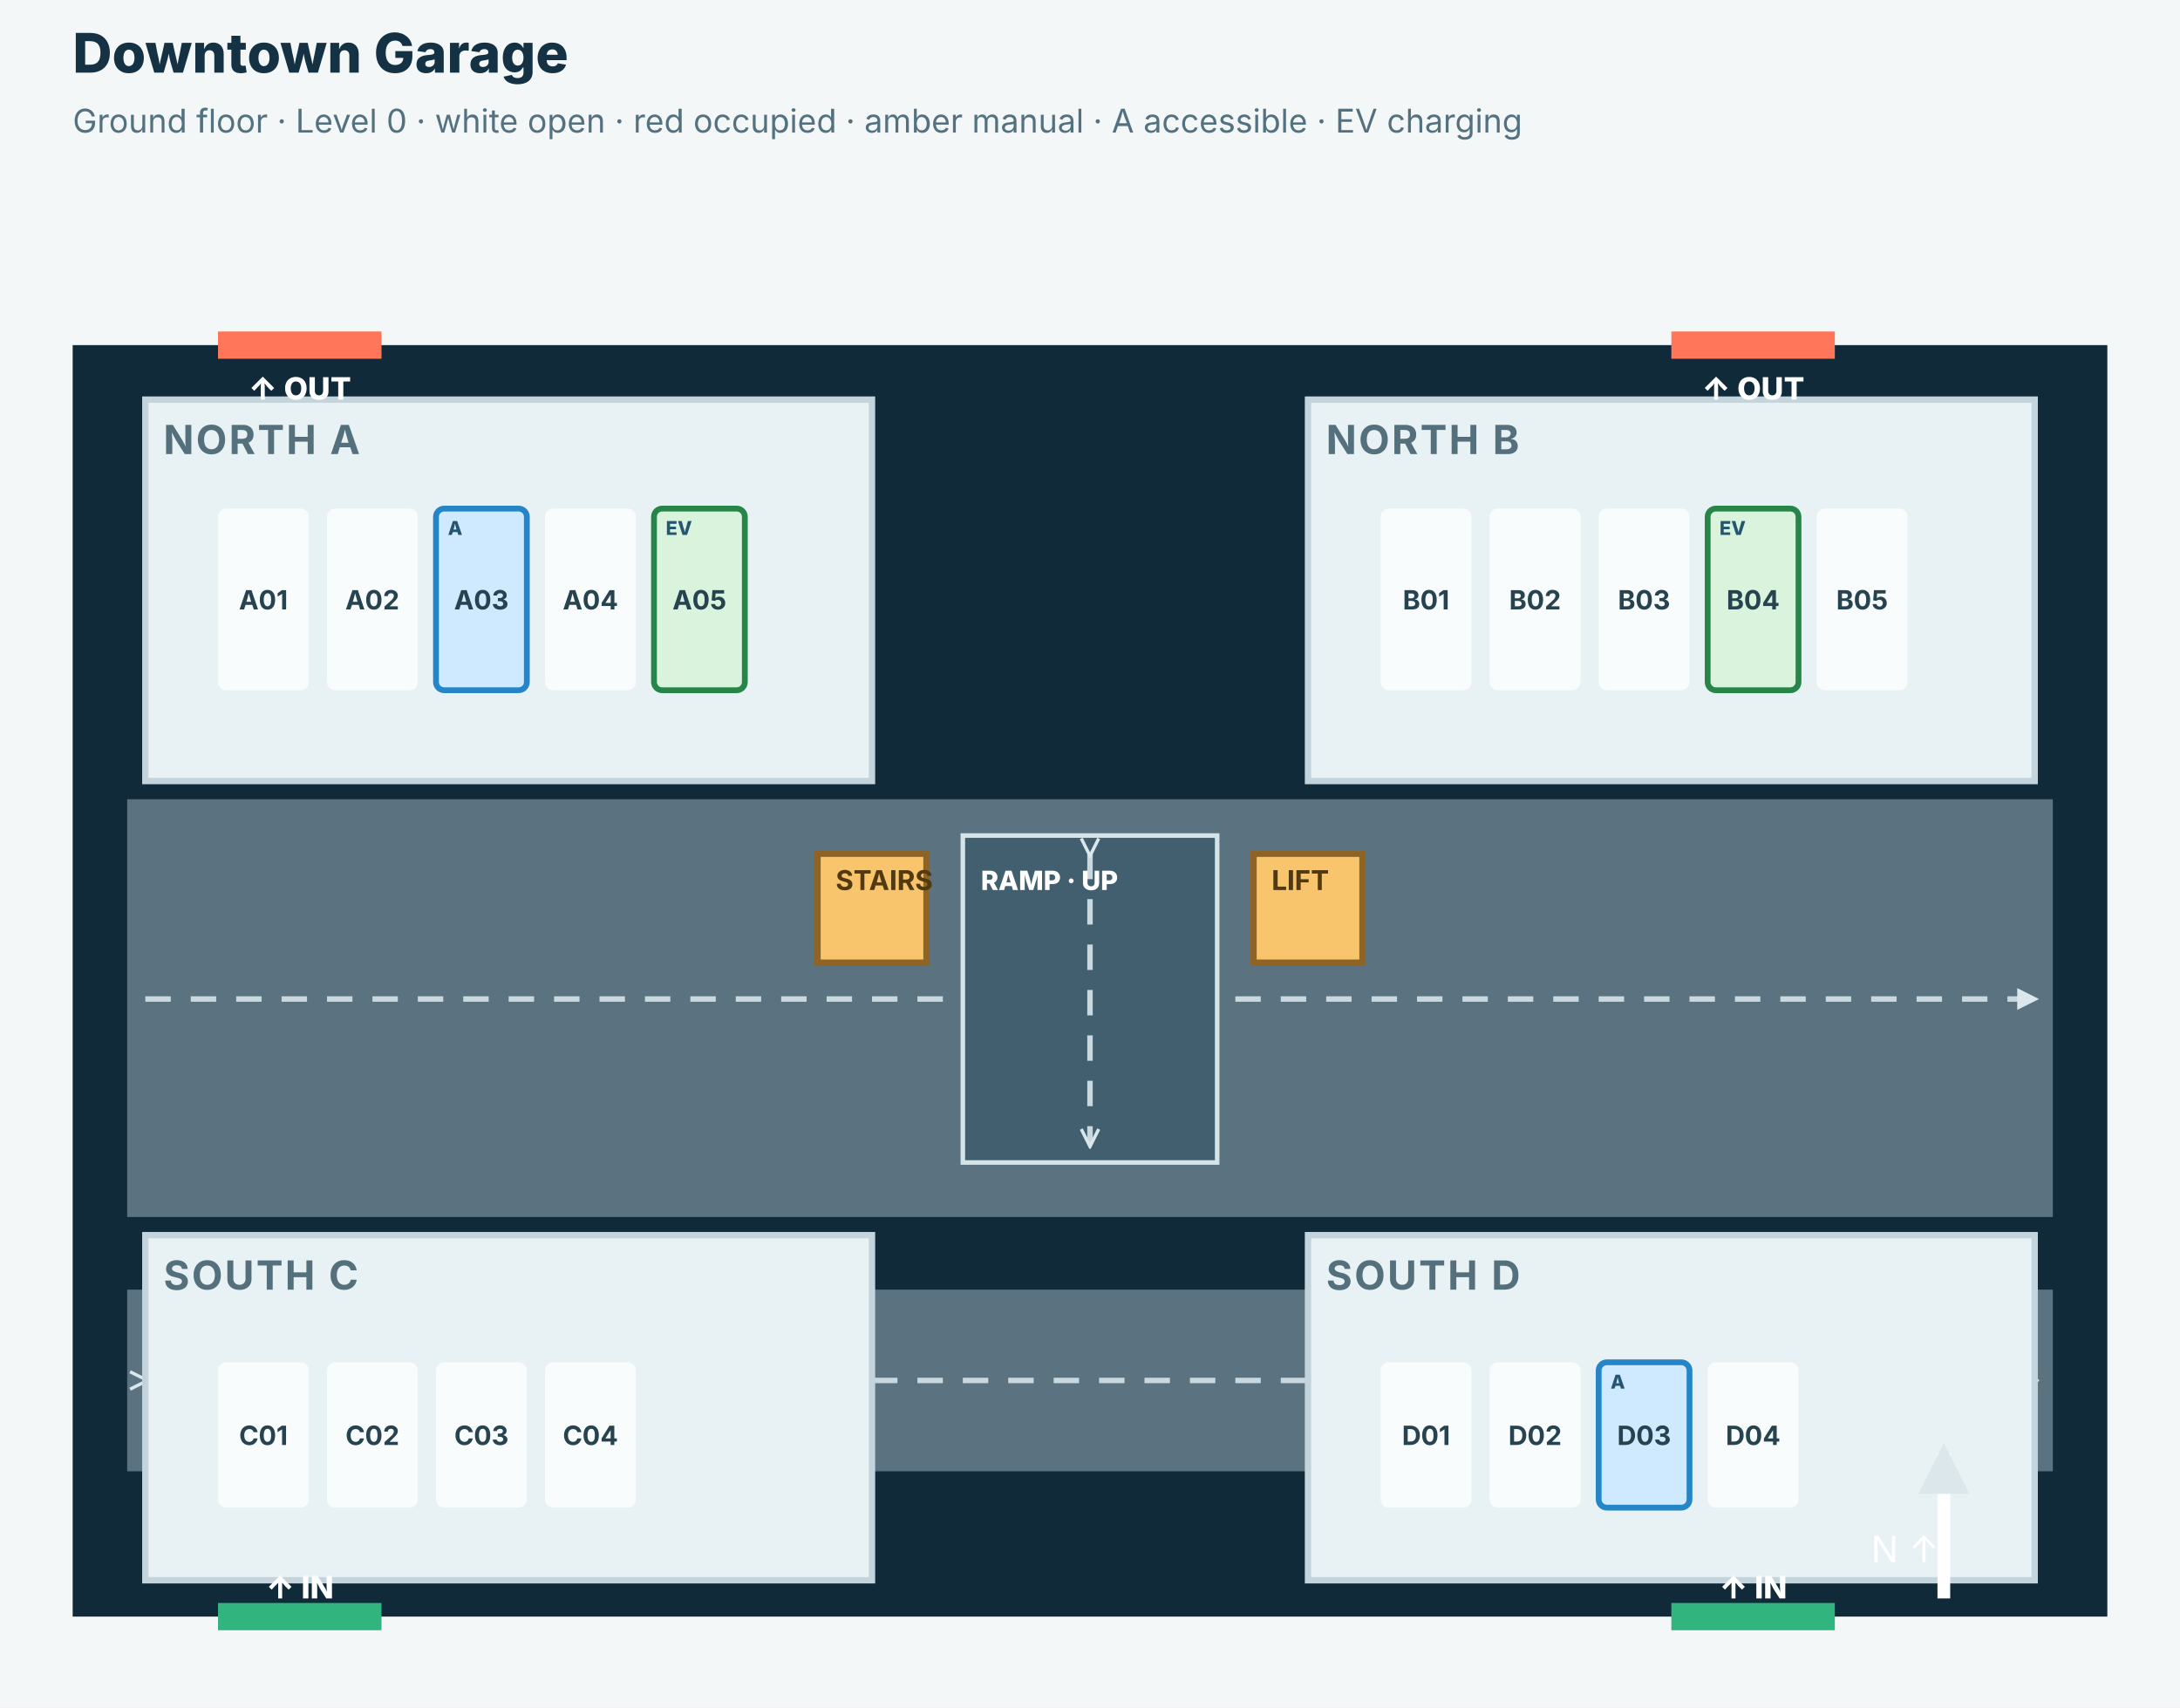
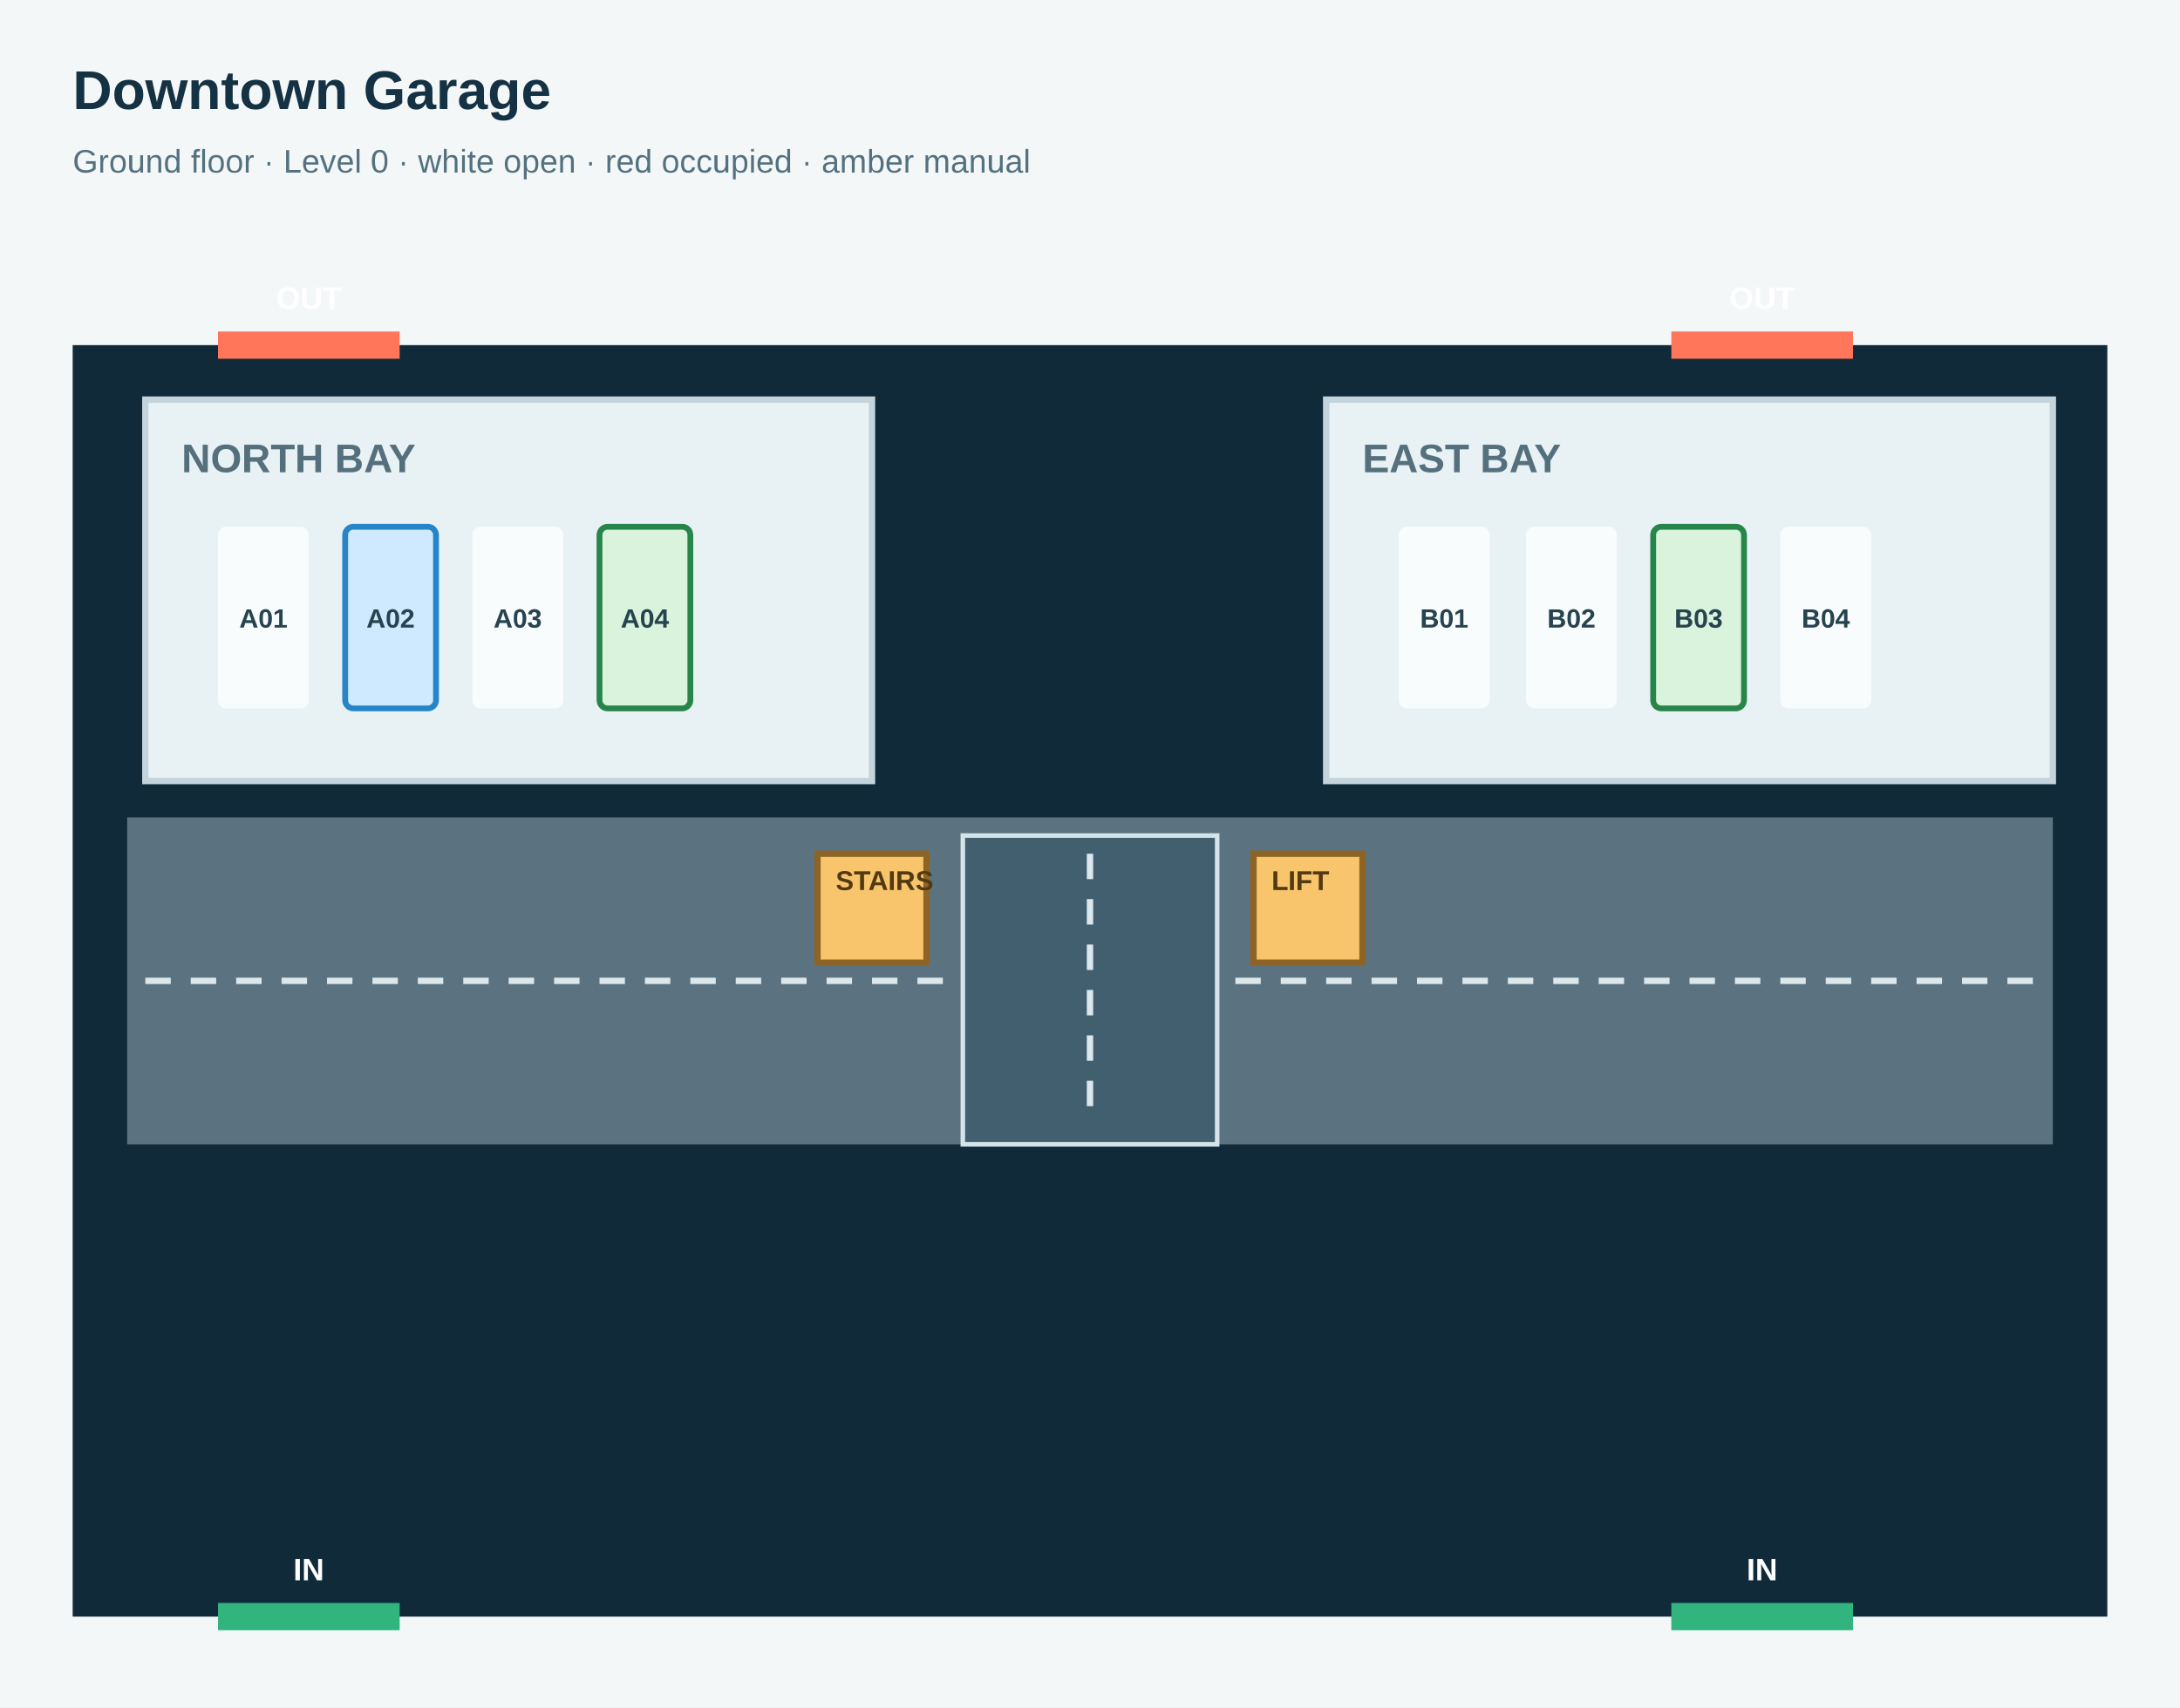
<svg xmlns="http://www.w3.org/2000/svg" viewBox="0 -14 120 94" role="img" aria-label="Downtown Garage Ground floor">
-   <defs>
-     <marker id="arrow" viewBox="0 0 10 10" refX="8" refY="5" markerWidth="4" markerHeight="4" orient="auto">
-       <path d="M0 0L10 5 0 10z" fill="#dbe7eb" />
-     </marker>
-     <marker id="arrow-open" viewBox="0 0 10 10" refX="8" refY="5" markerWidth="4" markerHeight="4" orient="auto">
-       <path d="M1 1L9 5 1 9" fill="none" stroke="#dbe7eb" stroke-width="1.5" />
-     </marker>
-     <style>text{font-family:Inter,Arial,sans-serif}.shell{fill:#102a3a}.bay{fill:#e8f1f4;stroke:#c4d4dc;stroke-width:.35}.route{fill:#5b7380}.route.ramp{fill:#425f70;stroke:#d5e4e9;stroke-width:.25}.centreline{fill:none;stroke:#c9d8de;stroke-width:.3;stroke-dasharray:1.4 1.1}.ramp-label{font-size:1.45px;font-weight:800;fill:#fff}.bay-label{fill:#55707d;font-size:2.2px;font-weight:700;letter-spacing:.12px}.spot{stroke-width:.32}.spot.available{fill:#f9fcfd}.spot.occupied{fill:#ffd9d1;stroke:#d95c45;stroke-width:.5}.spot.manual{fill:#fce4a9;stroke:#b98214;stroke-width:.5}.spot.accessible.available{fill:#cfe9ff;stroke:#2685c7}.spot.ev.available{fill:#d9f3dc;stroke:#27854a}.spot-label{fill:#26434f;font-size:1.45px;text-anchor:middle;font-weight:700}.spot-badge{fill:#24566f;font-size:1.05px;font-weight:800}.gate{stroke-width:1.5}.gate.inbound{stroke:#31b47d}.gate.outbound{stroke:#ff765b}.gate-label{font-size:1.7px;font-weight:800;text-anchor:middle;fill:#fff}.amenity{fill:#f8c56c;stroke:#8d6425;stroke-width:.35}.amenity-label{font-size:1.5px;font-weight:700;fill:#513912}</style>
-   </defs>
+   <style>text{font-family:Arial,sans-serif}.shell{fill:#102a3a}.bay{fill:#e8f1f4;stroke:#c4d4dc;stroke-width:.35}.route{fill:#5b7380}.route.ramp{fill:#425f70;stroke:#d5e4e9;stroke-width:.25}.centreline{fill:none;stroke:#dbe7eb;stroke-width:.35;stroke-dasharray:1.4 1.1}.bay-label{fill:#55707d;font-size:2.2px;font-weight:700}.spot{stroke-width:.32}.spot.available{fill:#f9fcfd}.spot.occupied{fill:#ffd9d1;stroke:#d95c45;stroke-width:.5}.spot.manual{fill:#fce4a9;stroke:#b98214;stroke-width:.5}.spot.accessible.available{fill:#cfe9ff;stroke:#2685c7}.spot.ev.available{fill:#d9f3dc;stroke:#27854a}.spot-label{fill:#26434f;font-size:1.45px;text-anchor:middle;font-weight:700}.gate{stroke-width:1.5}.gate.inbound{stroke:#31b47d}.gate.outbound{stroke:#ff765b}.gate-label{font-size:1.7px;font-weight:800;text-anchor:middle;fill:#fff}.amenity{fill:#f8c56c;stroke:#8d6425;stroke-width:.35}.amenity-label{font-size:1.5px;font-weight:700;fill:#513912}</style>
  <rect x="0" y="-14" width="100%" height="94" fill="#f4f7f8" />
  <polygon class="shell" points="4,5 116,5 116,75 4,75" />
  <g>
-     <polygon class="route driveAisle" points="7,30 113,30 113,53 7,53" />
-     <polyline class="centreline oneWay" points="8,41 112,41" marker-end="url(#arrow)" />
-     <polygon class="route ramp" points="53,32 67,32 67,50 53,50" />
-     <polyline class="centreline twoWay" points="60,33 60,49" marker-start="url(#arrow-open)" marker-end="url(#arrow-open)" />
-     <text class="ramp-label" x="54" y="35">RAMP · UP</text>
-     <polygon class="route way" points="7,57 113,57 113,67 7,67" />
-     <polyline class="centreline twoWay" points="8,62 112,62" marker-start="url(#arrow-open)" marker-end="url(#arrow-open)" />
+     <polygon class="route driveAisle" points="7,31 113,31 113,49 7,49" />
+     <polyline class="centreline oneWay" points="8,40 112,40" />
+     <polygon class="route ramp" points="53,32 67,32 67,49 53,49" />
+     <polyline class="centreline twoWay" points="60,33 60,48" />
    <polygon class="bay" points="8,8 48,8 48,29 8,29" />
-     <text class="bay-label" x="9" y="11">NORTH A</text>
-     <polygon class="bay" points="72,8 112,8 112,29 72,29" />
-     <text class="bay-label" x="73" y="11">NORTH B</text>
-     <polygon class="bay" points="8,54 48,54 48,73 8,73" />
-     <text class="bay-label" x="9" y="57">SOUTH C</text>
-     <polygon class="bay" points="72,54 112,54 112,73 72,73" />
-     <text class="bay-label" x="73" y="57">SOUTH D</text>
+     <text class="bay-label" x="10" y="12">NORTH BAY</text>
+     <polygon class="bay" points="73,8 113,8 113,29 73,29" />
+     <text class="bay-label" x="75" y="12">EAST BAY</text>
    <polygon class="amenity lift" points="69,33 75,33 75,39 69,39" />
    <text class="amenity-label" x="70" y="35">LIFT</text>
    <polygon class="amenity stairs" points="45,33 51,33 51,39 45,39" />
    <text class="amenity-label" x="46" y="35">STAIRS</text>
-     <g transform="rotate(0 14.5 19)">
-       <rect class="spot standard available" x="12" y="14" width="5" height="10" rx="0.45" />
-       <text class="spot-label" x="14.5" y="19.55">A01</text>
+     <g transform="rotate(0 14.5 20)">
+       <rect class="spot standard available" x="12" y="15" width="5" height="10" rx="0.45" />
+       <text class="spot-label" x="14.5" y="20.55">A01</text>
    </g>
-     <g transform="rotate(0 20.5 19)">
-       <rect class="spot standard available" x="18" y="14" width="5" height="10" rx="0.45" />
-       <text class="spot-label" x="20.5" y="19.55">A02</text>
+     <g transform="rotate(0 21.5 20)">
+       <rect class="spot accessible available" x="19" y="15" width="5" height="10" rx="0.45" />
+       <text class="spot-label" x="21.5" y="20.55">A02</text>
    </g>
-     <g transform="rotate(0 26.5 19)">
-       <rect class="spot accessible available" x="24" y="14" width="5" height="10" rx="0.45" />
-       <text class="spot-badge" x="24.65" y="15.45">A</text>
-       <text class="spot-label" x="26.5" y="19.55">A03</text>
+     <g transform="rotate(0 28.5 20)">
+       <rect class="spot standard available" x="26" y="15" width="5" height="10" rx="0.45" />
+       <text class="spot-label" x="28.5" y="20.55">A03</text>
    </g>
-     <g transform="rotate(0 32.5 19)">
-       <rect class="spot standard available" x="30" y="14" width="5" height="10" rx="0.45" />
-       <text class="spot-label" x="32.5" y="19.55">A04</text>
+     <g transform="rotate(0 35.5 20)">
+       <rect class="spot ev available" x="33" y="15" width="5" height="10" rx="0.45" />
+       <text class="spot-label" x="35.5" y="20.55">A04</text>
    </g>
-     <g transform="rotate(0 38.5 19)">
-       <rect class="spot ev available" x="36" y="14" width="5" height="10" rx="0.45" />
-       <text class="spot-badge" x="36.65" y="15.45">EV</text>
-       <text class="spot-label" x="38.5" y="19.55">A05</text>
+     <g transform="rotate(0 79.5 20)">
+       <rect class="spot standard available" x="77" y="15" width="5" height="10" rx="0.45" />
+       <text class="spot-label" x="79.5" y="20.55">B01</text>
    </g>
-     <g transform="rotate(0 78.5 19)">
-       <rect class="spot standard available" x="76" y="14" width="5" height="10" rx="0.45" />
-       <text class="spot-label" x="78.5" y="19.55">B01</text>
+     <g transform="rotate(0 86.5 20)">
+       <rect class="spot standard available" x="84" y="15" width="5" height="10" rx="0.45" />
+       <text class="spot-label" x="86.5" y="20.55">B02</text>
    </g>
-     <g transform="rotate(0 84.5 19)">
-       <rect class="spot standard available" x="82" y="14" width="5" height="10" rx="0.45" />
-       <text class="spot-label" x="84.5" y="19.55">B02</text>
+     <g transform="rotate(0 93.5 20)">
+       <rect class="spot ev available" x="91" y="15" width="5" height="10" rx="0.45" />
+       <text class="spot-label" x="93.5" y="20.55">B03</text>
    </g>
-     <g transform="rotate(0 90.5 19)">
-       <rect class="spot standard available" x="88" y="14" width="5" height="10" rx="0.45" />
-       <text class="spot-label" x="90.5" y="19.55">B03</text>
+     <g transform="rotate(0 100.5 20)">
+       <rect class="spot standard available" x="98" y="15" width="5" height="10" rx="0.45" />
+       <text class="spot-label" x="100.5" y="20.55">B04</text>
    </g>
-     <g transform="rotate(0 96.5 19)">
-       <rect class="spot ev available" x="94" y="14" width="5" height="10" rx="0.45" />
-       <text class="spot-badge" x="94.65" y="15.45">EV</text>
-       <text class="spot-label" x="96.5" y="19.55">B04</text>
-     </g>
-     <g transform="rotate(0 102.5 19)">
-       <rect class="spot standard available" x="100" y="14" width="5" height="10" rx="0.45" />
-       <text class="spot-label" x="102.5" y="19.55">B05</text>
-     </g>
-     <g transform="rotate(0 14.5 65)">
-       <rect class="spot standard available" x="12" y="61" width="5" height="8" rx="0.45" />
-       <text class="spot-label" x="14.5" y="65.55">C01</text>
-     </g>
-     <g transform="rotate(0 20.5 65)">
-       <rect class="spot standard available" x="18" y="61" width="5" height="8" rx="0.45" />
-       <text class="spot-label" x="20.5" y="65.55">C02</text>
-     </g>
-     <g transform="rotate(0 26.5 65)">
-       <rect class="spot standard available" x="24" y="61" width="5" height="8" rx="0.45" />
-       <text class="spot-label" x="26.5" y="65.55">C03</text>
-     </g>
-     <g transform="rotate(0 32.5 65)">
-       <rect class="spot standard available" x="30" y="61" width="5" height="8" rx="0.45" />
-       <text class="spot-label" x="32.5" y="65.55">C04</text>
-     </g>
-     <g transform="rotate(0 78.5 65)">
-       <rect class="spot standard available" x="76" y="61" width="5" height="8" rx="0.45" />
-       <text class="spot-label" x="78.5" y="65.55">D01</text>
-     </g>
-     <g transform="rotate(0 84.5 65)">
-       <rect class="spot standard available" x="82" y="61" width="5" height="8" rx="0.45" />
-       <text class="spot-label" x="84.5" y="65.55">D02</text>
-     </g>
-     <g transform="rotate(0 90.5 65)">
-       <rect class="spot accessible available" x="88" y="61" width="5" height="8" rx="0.45" />
-       <text class="spot-badge" x="88.65" y="62.45">A</text>
-       <text class="spot-label" x="90.5" y="65.55">D03</text>
-     </g>
-     <g transform="rotate(0 96.5 65)">
-       <rect class="spot standard available" x="94" y="61" width="5" height="8" rx="0.45" />
-       <text class="spot-label" x="96.5" y="65.55">D04</text>
-     </g>
-     <line class="gate inbound" x1="12" y1="75" x2="21" y2="75" />
-     <text class="gate-label" x="16.5" y="74">↑ IN</text>
-     <line class="gate inbound" x1="92" y1="75" x2="101" y2="75" />
-     <text class="gate-label" x="96.5" y="74">↑ IN</text>
-     <line class="gate outbound" x1="12" y1="5" x2="21" y2="5" />
-     <text class="gate-label" x="16.5" y="8">↑ OUT</text>
-     <line class="gate outbound" x1="92" y1="5" x2="101" y2="5" />
-     <text class="gate-label" x="96.5" y="8">↑ OUT</text>
+     <line class="gate inbound" x1="12" y1="75" x2="22" y2="75" />
+     <text class="gate-label" x="17" y="73">IN</text>
+     <line class="gate inbound" x1="92" y1="75" x2="102" y2="75" />
+     <text class="gate-label" x="97" y="73">IN</text>
+     <line class="gate outbound" x1="12" y1="5" x2="22" y2="5" />
+     <text class="gate-label" x="17" y="3">OUT</text>
+     <line class="gate outbound" x1="92" y1="5" x2="102" y2="5" />
+     <text class="gate-label" x="97" y="3">OUT</text>
  </g>
-   <g transform="translate(4 -10)">
-     <text font-size="3" font-weight="800" fill="#143243">Downtown Garage</text>
-     <text y="3.3" font-size="1.8" fill="#53717f">Ground floor · Level 0 · white open · red occupied · amber manual · A accessible · EV charging</text>
-   </g>
-   <g transform="translate(103 72)">
-     <text font-size="2" fill="#fff">N ↑</text>
-     <path d="M4 2v-8" stroke="#fff" stroke-width=".7" marker-end="url(#arrow)" />
-   </g>
+   <text x="4" y="-8" font-size="3" font-weight="800" fill="#143243">Downtown Garage</text>
+   <text x="4" y="-4.5" font-size="1.8" fill="#53717f">Ground floor · Level 0 · white open · red occupied · amber manual</text>
</svg>
